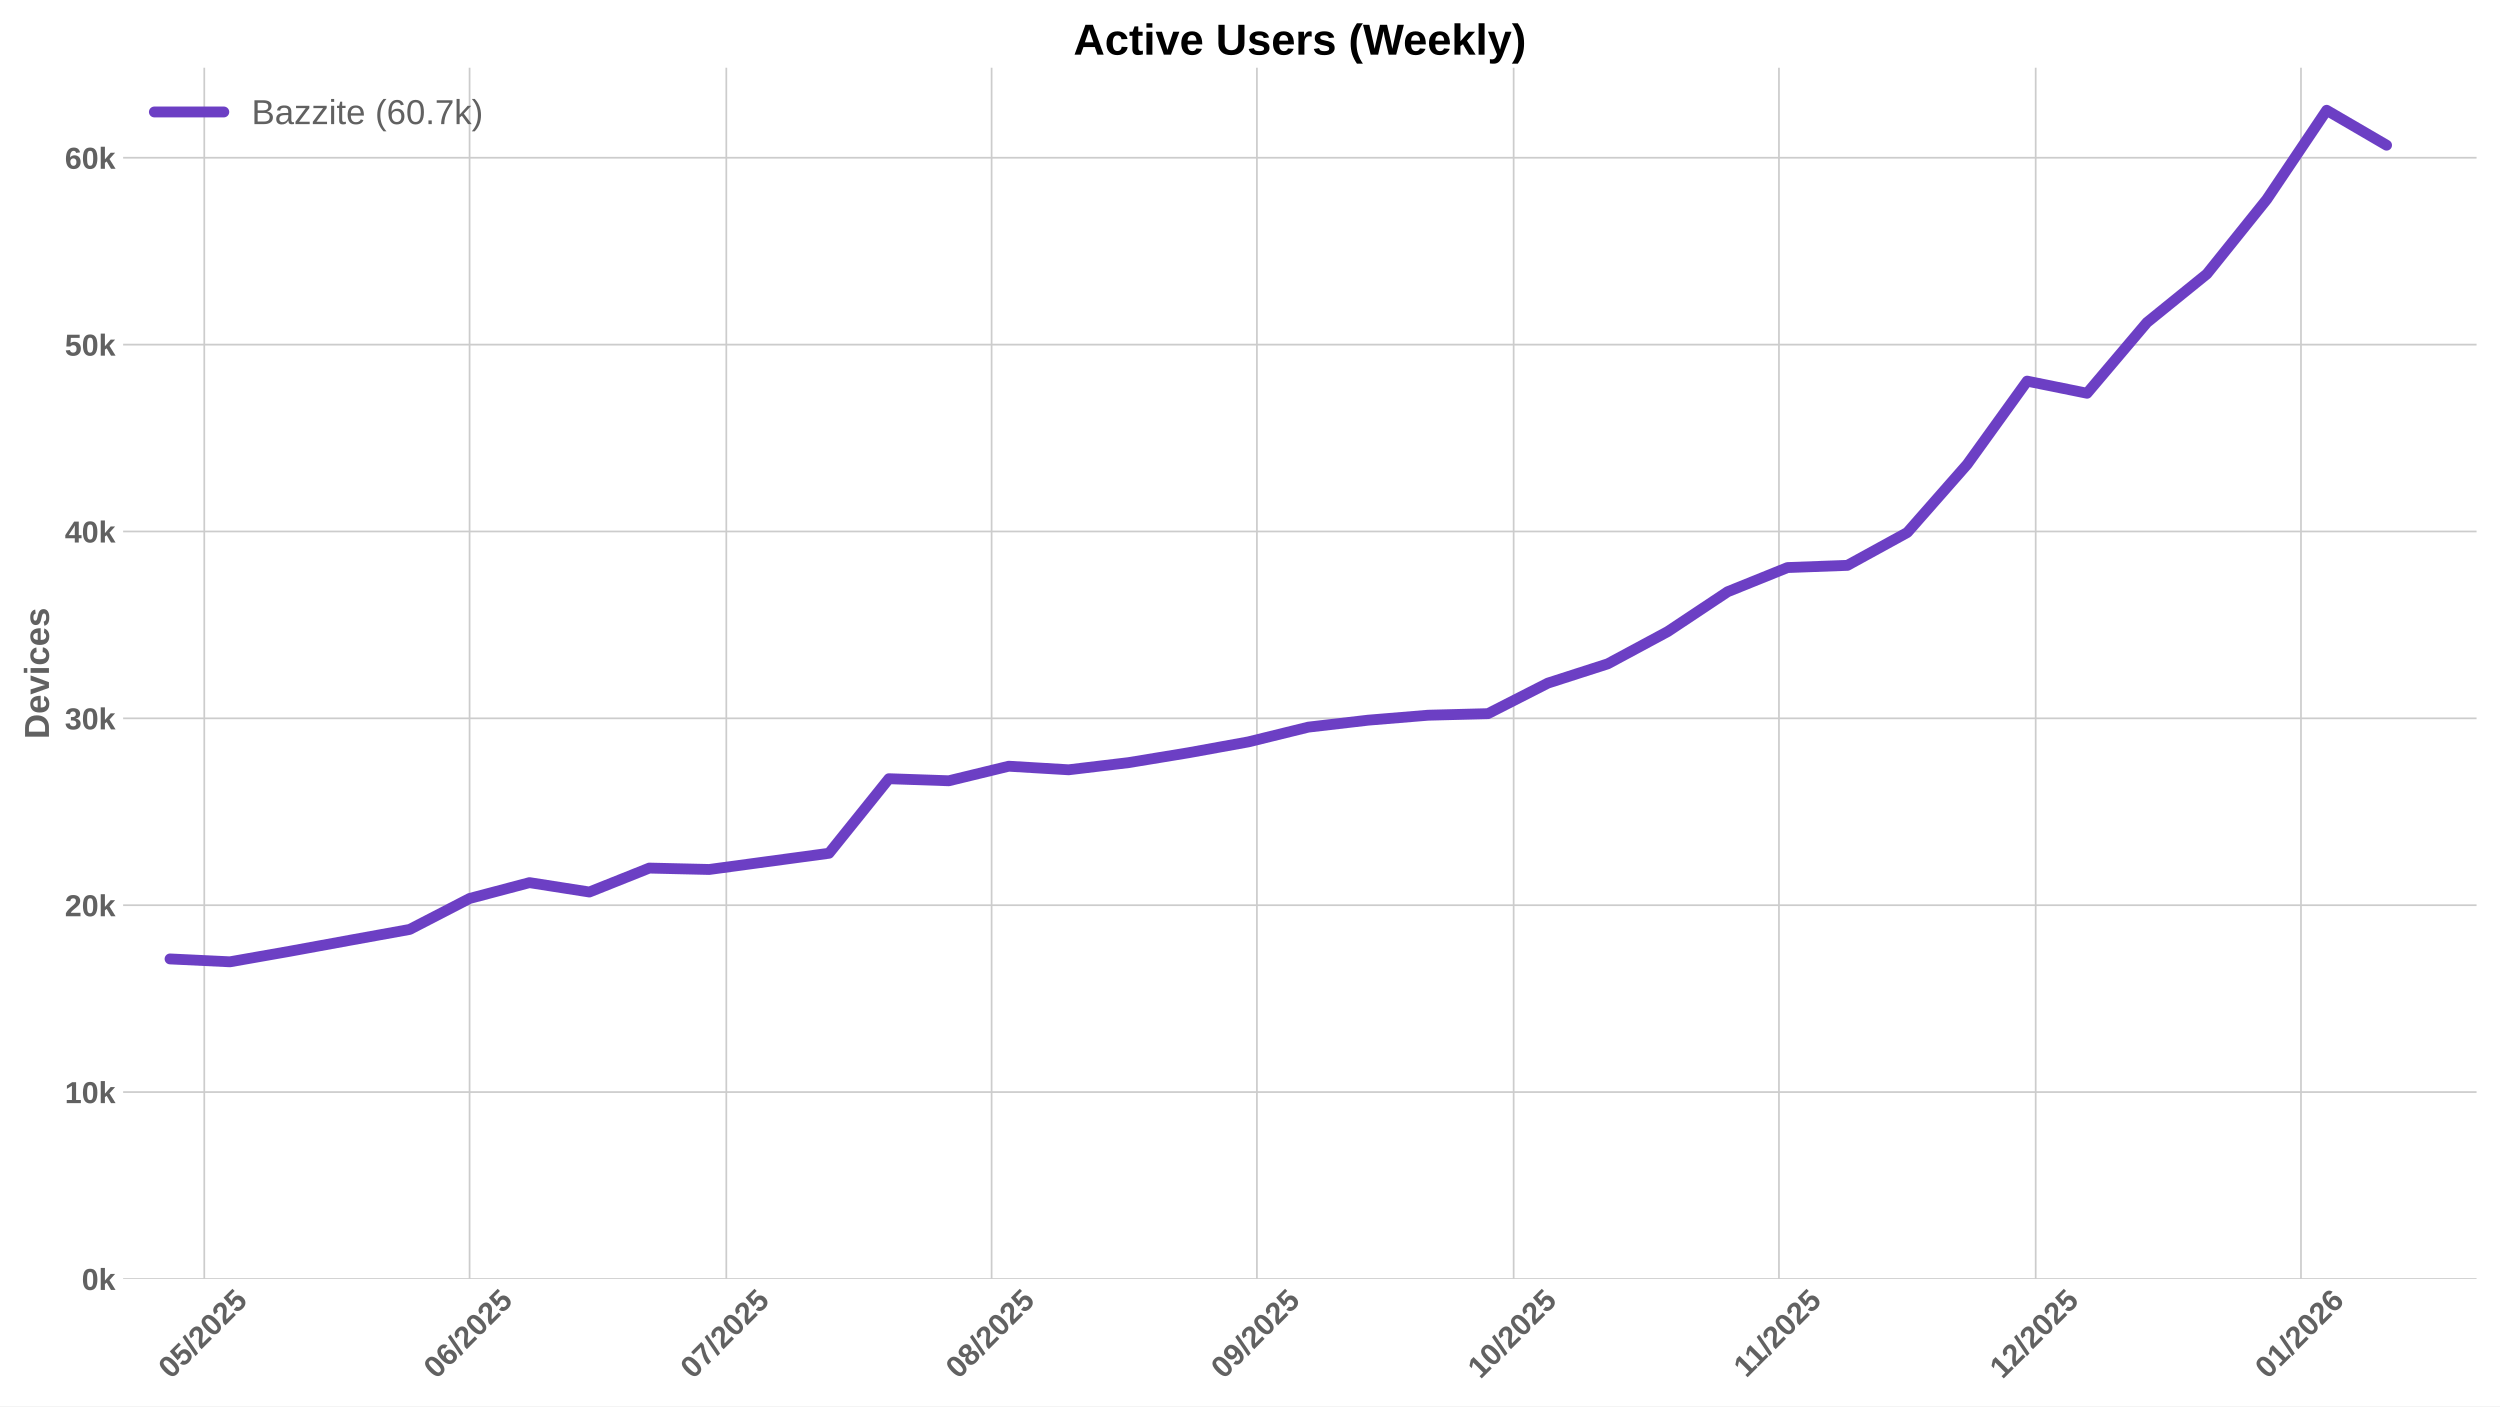
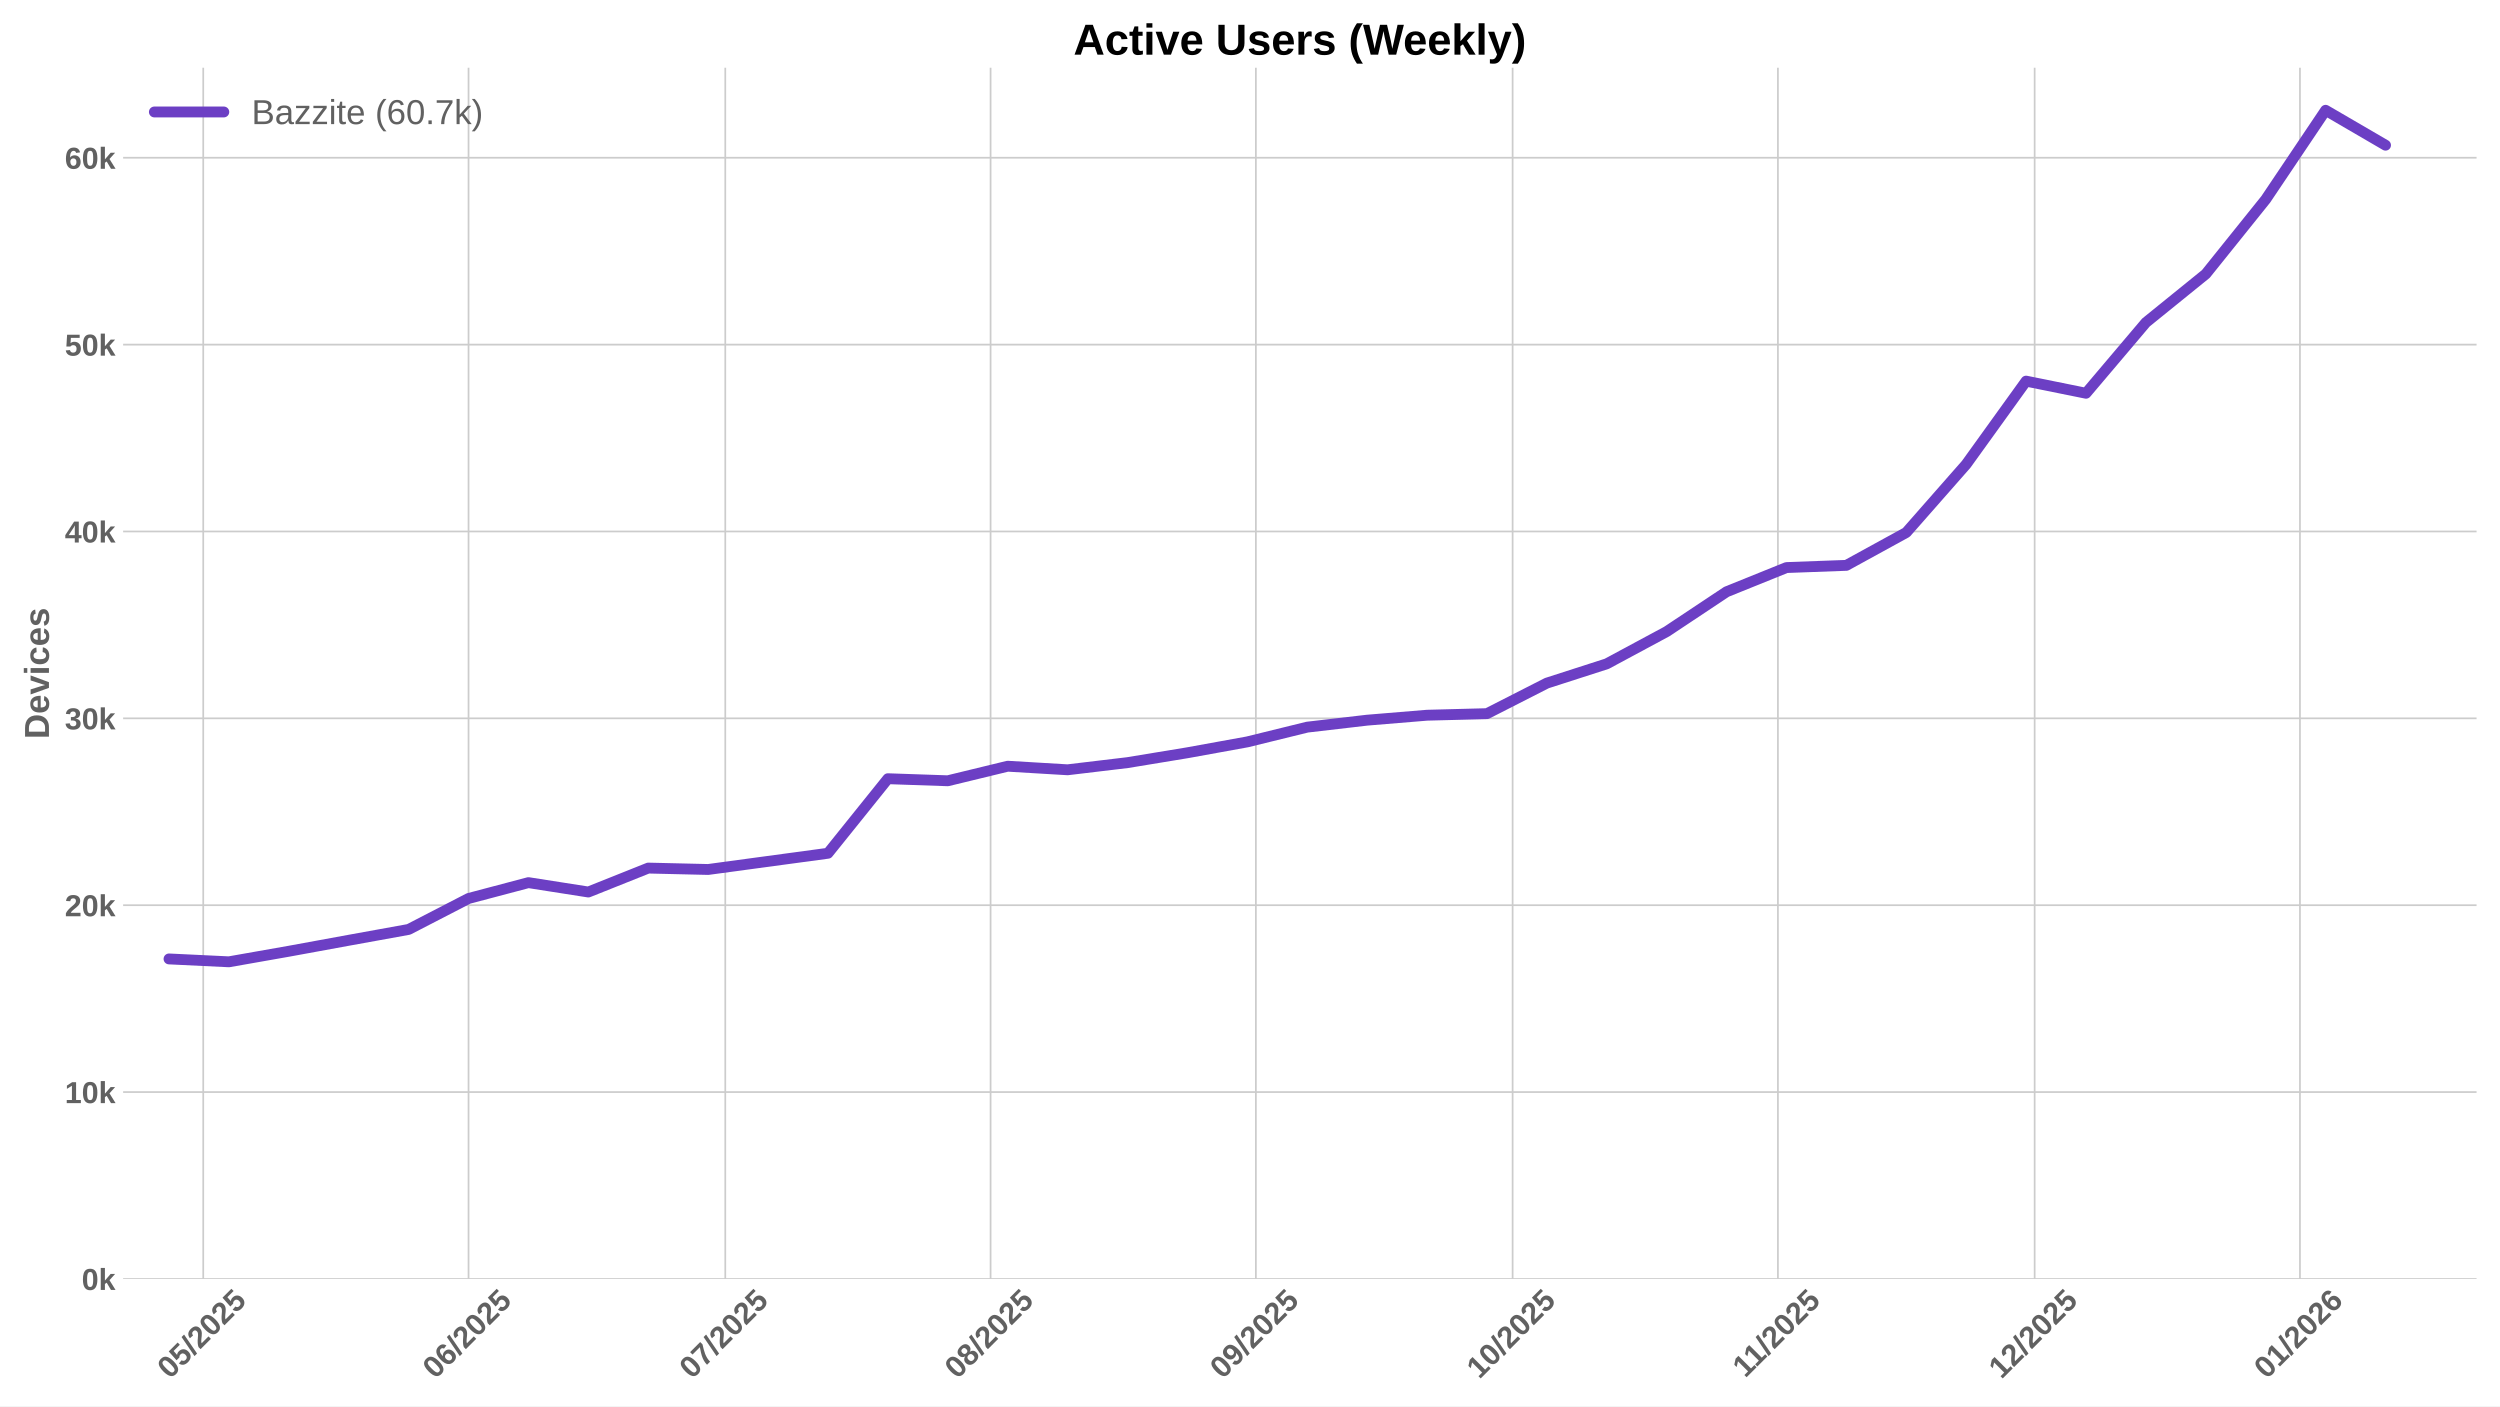
<svg xmlns="http://www.w3.org/2000/svg" xmlns:xlink="http://www.w3.org/1999/xlink" width="1152pt" height="648pt" viewBox="0 0 1152 648" version="1.1">
  <defs>
    <style type="text/css">*{stroke-linejoin: round; stroke-linecap: butt}</style>
  </defs>
  <g id="figure_1">
    <g id="patch_1">
      <path d="M 0 648  L 1152 648  L 1152 0  L 0 0  z " style="fill: #ffffff" />
    </g>
    <g id="axes_1">
      <g id="patch_2">
        <path d="M 56.73 589.343  L 1141.2 589.343  L 1141.2 31.2  L 56.73 31.2  z " style="fill: #ffffff" />
      </g>
      <g id="matplotlib.axis_1">
        <g id="xtick_1">
          <g id="line2d_1">
-             <path d="M 94.13 589.343  L 94.13 31.2  " clip-path="url(#p60bf11f355)" style="fill: none; stroke: #cccccc; stroke-width: 0.8; stroke-linecap: round" />
+             <path d="M 93.653 589.343  L 93.653 31.2  " clip-path="url(#p0d741a28cb)" style="fill: none; stroke: #cccccc; stroke-width: 0.8; stroke-linecap: round" />
          </g>
          <g id="line2d_2" />
          <g id="text_1">
-             <g style="fill: #616161" transform="translate(78.79957 635.7977) rotate(-45) scale(0.14 -0.14)">
+             <g style="fill: #616161" transform="translate(78.32246 635.7977) rotate(-45) scale(0.14 -0.14)">
              <defs>
                <path id="LiberationSans-Bold-30" d="M 3297 2203  Q 3297 1088 2914 512  Q 2531 -63 1766 -63  Q 253 -63 253 2203  Q 253 2994 418 3494  Q 584 3994 915 4231  Q 1247 4469 1791 4469  Q 2572 4469 2934 3903  Q 3297 3338 3297 2203  z M 2416 2203  Q 2416 2813 2356 3150  Q 2297 3488 2165 3634  Q 2034 3781 1784 3781  Q 1519 3781 1383 3632  Q 1247 3484 1189 3148  Q 1131 2813 1131 2203  Q 1131 1600 1192 1261  Q 1253 922 1386 775  Q 1519 628 1772 628  Q 2022 628 2158 783  Q 2294 938 2355 1278  Q 2416 1619 2416 2203  z " transform="scale(0.015625)" />
                <path id="LiberationSans-Bold-35" d="M 3381 1466  Q 3381 766 2945 351  Q 2509 -63 1750 -63  Q 1088 -63 689 235  Q 291 534 197 1100  L 1075 1172  Q 1144 891 1319 762  Q 1494 634 1759 634  Q 2088 634 2283 843  Q 2478 1053 2478 1447  Q 2478 1794 2293 2001  Q 2109 2209 1778 2209  Q 1413 2209 1181 1925  L 325 1925  L 478 4403  L 3125 4403  L 3125 3750  L 1275 3750  L 1203 2638  Q 1522 2919 2000 2919  Q 2628 2919 3004 2528  Q 3381 2138 3381 1466  z " transform="scale(0.015625)" />
                <path id="LiberationSans-Bold-2f" d="M 63 -128  L 972 4638  L 1716 4638  L 822 -128  L 63 -128  z " transform="scale(0.015625)" />
                <path id="LiberationSans-Bold-32" d="M 222 0  L 222 609  Q 394 988 711 1347  Q 1028 1706 1509 2097  Q 1972 2472 2158 2715  Q 2344 2959 2344 3194  Q 2344 3769 1766 3769  Q 1484 3769 1336 3617  Q 1188 3466 1144 3163  L 259 3213  Q 334 3825 717 4147  Q 1100 4469 1759 4469  Q 2472 4469 2853 4144  Q 3234 3819 3234 3231  Q 3234 2922 3112 2672  Q 2991 2422 2800 2211  Q 2609 2000 2376 1815  Q 2144 1631 1925 1456  Q 1706 1281 1526 1103  Q 1347 925 1259 722  L 3303 722  L 3303 0  L 222 0  z " transform="scale(0.015625)" />
              </defs>
              <use xlink:href="#LiberationSans-Bold-30" />
              <use xlink:href="#LiberationSans-Bold-35" transform="translate(55.61523 0)" />
              <use xlink:href="#LiberationSans-Bold-2f" transform="translate(111.2305 0)" />
              <use xlink:href="#LiberationSans-Bold-32" transform="translate(139.0137 0)" />
              <use xlink:href="#LiberationSans-Bold-30" transform="translate(194.6289 0)" />
              <use xlink:href="#LiberationSans-Bold-32" transform="translate(250.2441 0)" />
              <use xlink:href="#LiberationSans-Bold-35" transform="translate(305.8594 0)" />
            </g>
          </g>
        </g>
        <g id="xtick_2">
          <g id="line2d_3">
-             <path d="M 216.379 589.343  L 216.379 31.2  " clip-path="url(#p60bf11f355)" style="fill: none; stroke: #cccccc; stroke-width: 0.8; stroke-linecap: round" />
+             <path d="M 215.902 589.343  L 215.902 31.2  " clip-path="url(#p0d741a28cb)" style="fill: none; stroke: #cccccc; stroke-width: 0.8; stroke-linecap: round" />
          </g>
          <g id="line2d_4" />
          <g id="text_2">
-             <g style="fill: #616161" transform="translate(201.0489 635.7977) rotate(-45) scale(0.14 -0.14)">
+             <g style="fill: #616161" transform="translate(200.5718 635.7977) rotate(-45) scale(0.14 -0.14)">
              <defs>
                <path id="LiberationSans-Bold-36" d="M 3328 1441  Q 3328 738 2934 337  Q 2541 -63 1847 -63  Q 1069 -63 651 482  Q 234 1028 234 2100  Q 234 3278 657 3873  Q 1081 4469 1869 4469  Q 2428 4469 2751 4222  Q 3075 3975 3209 3456  L 2381 3341  Q 2263 3775 1850 3775  Q 1497 3775 1295 3422  Q 1094 3069 1094 2350  Q 1234 2584 1484 2709  Q 1734 2834 2050 2834  Q 2641 2834 2984 2459  Q 3328 2084 3328 1441  z M 2447 1416  Q 2447 1791 2273 1989  Q 2100 2188 1797 2188  Q 1506 2188 1331 2002  Q 1156 1816 1156 1509  Q 1156 1125 1339 873  Q 1522 622 1819 622  Q 2116 622 2281 833  Q 2447 1044 2447 1416  z " transform="scale(0.015625)" />
              </defs>
              <use xlink:href="#LiberationSans-Bold-30" />
              <use xlink:href="#LiberationSans-Bold-36" transform="translate(55.61523 0)" />
              <use xlink:href="#LiberationSans-Bold-2f" transform="translate(111.2305 0)" />
              <use xlink:href="#LiberationSans-Bold-32" transform="translate(139.0137 0)" />
              <use xlink:href="#LiberationSans-Bold-30" transform="translate(194.6289 0)" />
              <use xlink:href="#LiberationSans-Bold-32" transform="translate(250.2441 0)" />
              <use xlink:href="#LiberationSans-Bold-35" transform="translate(305.8594 0)" />
            </g>
          </g>
        </g>
        <g id="xtick_3">
          <g id="line2d_5">
-             <path d="M 334.685 589.343  L 334.685 31.2  " clip-path="url(#p60bf11f355)" style="fill: none; stroke: #cccccc; stroke-width: 0.8; stroke-linecap: round" />
+             <path d="M 334.208 589.343  L 334.208 31.2  " clip-path="url(#p0d741a28cb)" style="fill: none; stroke: #cccccc; stroke-width: 0.8; stroke-linecap: round" />
          </g>
          <g id="line2d_6" />
          <g id="text_3">
-             <g style="fill: #616161" transform="translate(319.3547 635.7977) rotate(-45) scale(0.14 -0.14)">
+             <g style="fill: #616161" transform="translate(318.8776 635.7977) rotate(-45) scale(0.14 -0.14)">
              <defs>
                <path id="LiberationSans-Bold-37" d="M 3278 3706  Q 2981 3238 2717 2797  Q 2453 2356 2256 1911  Q 2059 1466 1945 995  Q 1831 525 1831 0  L 916 0  Q 916 550 1059 1064  Q 1203 1578 1475 2111  Q 1747 2644 2463 3681  L 275 3681  L 275 4403  L 3278 4403  L 3278 3706  z " transform="scale(0.015625)" />
              </defs>
              <use xlink:href="#LiberationSans-Bold-30" />
              <use xlink:href="#LiberationSans-Bold-37" transform="translate(55.61523 0)" />
              <use xlink:href="#LiberationSans-Bold-2f" transform="translate(111.2305 0)" />
              <use xlink:href="#LiberationSans-Bold-32" transform="translate(139.0137 0)" />
              <use xlink:href="#LiberationSans-Bold-30" transform="translate(194.6289 0)" />
              <use xlink:href="#LiberationSans-Bold-32" transform="translate(250.2441 0)" />
              <use xlink:href="#LiberationSans-Bold-35" transform="translate(305.8594 0)" />
            </g>
          </g>
        </g>
        <g id="xtick_4">
          <g id="line2d_7">
-             <path d="M 456.934 589.343  L 456.934 31.2  " clip-path="url(#p60bf11f355)" style="fill: none; stroke: #cccccc; stroke-width: 0.8; stroke-linecap: round" />
+             <path d="M 456.457 589.343  L 456.457 31.2  " clip-path="url(#p0d741a28cb)" style="fill: none; stroke: #cccccc; stroke-width: 0.8; stroke-linecap: round" />
          </g>
          <g id="line2d_8" />
          <g id="text_4">
-             <g style="fill: #616161" transform="translate(441.6041 635.7977) rotate(-45) scale(0.14 -0.14)">
+             <g style="fill: #616161" transform="translate(441.127 635.7977) rotate(-45) scale(0.14 -0.14)">
              <defs>
                <path id="LiberationSans-Bold-38" d="M 3363 1241  Q 3363 622 2953 279  Q 2544 -63 1784 -63  Q 1031 -63 617 278  Q 203 619 203 1234  Q 203 1656 447 1945  Q 691 2234 1100 2303  L 1100 2316  Q 744 2394 525 2669  Q 306 2944 306 3303  Q 306 3844 689 4156  Q 1072 4469 1772 4469  Q 2488 4469 2870 4164  Q 3253 3859 3253 3297  Q 3253 2938 3036 2666  Q 2819 2394 2453 2322  L 2453 2309  Q 2878 2241 3120 1961  Q 3363 1681 3363 1241  z M 2350 3250  Q 2350 3563 2206 3708  Q 2063 3853 1772 3853  Q 1203 3853 1203 3250  Q 1203 2619 1778 2619  Q 2066 2619 2208 2766  Q 2350 2913 2350 3250  z M 2453 1313  Q 2453 2003 1766 2003  Q 1447 2003 1276 1822  Q 1106 1641 1106 1300  Q 1106 913 1275 734  Q 1444 556 1791 556  Q 2131 556 2292 734  Q 2453 913 2453 1313  z " transform="scale(0.015625)" />
              </defs>
              <use xlink:href="#LiberationSans-Bold-30" />
              <use xlink:href="#LiberationSans-Bold-38" transform="translate(55.61523 0)" />
              <use xlink:href="#LiberationSans-Bold-2f" transform="translate(111.2305 0)" />
              <use xlink:href="#LiberationSans-Bold-32" transform="translate(139.0137 0)" />
              <use xlink:href="#LiberationSans-Bold-30" transform="translate(194.6289 0)" />
              <use xlink:href="#LiberationSans-Bold-32" transform="translate(250.2441 0)" />
              <use xlink:href="#LiberationSans-Bold-35" transform="translate(305.8594 0)" />
            </g>
          </g>
        </g>
        <g id="xtick_5">
          <g id="line2d_9">
-             <path d="M 579.184 589.343  L 579.184 31.2  " clip-path="url(#p60bf11f355)" style="fill: none; stroke: #cccccc; stroke-width: 0.8; stroke-linecap: round" />
+             <path d="M 578.707 589.343  L 578.707 31.2  " clip-path="url(#p0d741a28cb)" style="fill: none; stroke: #cccccc; stroke-width: 0.8; stroke-linecap: round" />
          </g>
          <g id="line2d_10" />
          <g id="text_5">
-             <g style="fill: #616161" transform="translate(563.8534 635.7977) rotate(-45) scale(0.14 -0.14)">
+             <g style="fill: #616161" transform="translate(563.3763 635.7977) rotate(-45) scale(0.14 -0.14)">
              <defs>
                <path id="LiberationSans-Bold-39" d="M 3322 2272  Q 3322 1100 2894 518  Q 2466 -63 1678 -63  Q 1097 -63 767 185  Q 438 434 300 972  L 1125 1088  Q 1247 628 1688 628  Q 2056 628 2254 981  Q 2453 1334 2459 2028  Q 2341 1794 2070 1661  Q 1800 1528 1488 1528  Q 906 1528 564 1923  Q 222 2319 222 2994  Q 222 3688 623 4078  Q 1025 4469 1759 4469  Q 2550 4469 2936 3920  Q 3322 3372 3322 2272  z M 2394 2888  Q 2394 3297 2214 3539  Q 2034 3781 1738 3781  Q 1447 3781 1280 3570  Q 1113 3359 1113 2988  Q 1113 2622 1278 2401  Q 1444 2181 1741 2181  Q 2022 2181 2208 2373  Q 2394 2566 2394 2888  z " transform="scale(0.015625)" />
              </defs>
              <use xlink:href="#LiberationSans-Bold-30" />
              <use xlink:href="#LiberationSans-Bold-39" transform="translate(55.61523 0)" />
              <use xlink:href="#LiberationSans-Bold-2f" transform="translate(111.2305 0)" />
              <use xlink:href="#LiberationSans-Bold-32" transform="translate(139.0137 0)" />
              <use xlink:href="#LiberationSans-Bold-30" transform="translate(194.6289 0)" />
              <use xlink:href="#LiberationSans-Bold-32" transform="translate(250.2441 0)" />
              <use xlink:href="#LiberationSans-Bold-35" transform="translate(305.8594 0)" />
            </g>
          </g>
        </g>
        <g id="xtick_6">
          <g id="line2d_11">
-             <path d="M 697.49 589.343  L 697.49 31.2  " clip-path="url(#p60bf11f355)" style="fill: none; stroke: #cccccc; stroke-width: 0.8; stroke-linecap: round" />
+             <path d="M 697.012 589.343  L 697.012 31.2  " clip-path="url(#p0d741a28cb)" style="fill: none; stroke: #cccccc; stroke-width: 0.8; stroke-linecap: round" />
          </g>
          <g id="line2d_12" />
          <g id="text_6">
-             <g style="fill: #616161" transform="translate(682.1592 635.7977) rotate(-45) scale(0.14 -0.14)">
+             <g style="fill: #616161" transform="translate(681.6821 635.7977) rotate(-45) scale(0.14 -0.14)">
              <defs>
                <path id="LiberationSans-Bold-31" d="M 403 0  L 403 653  L 1494 653  L 1494 3656  L 438 2997  L 438 3688  L 1541 4403  L 2372 4403  L 2372 653  L 3381 653  L 3381 0  L 403 0  z " transform="scale(0.015625)" />
              </defs>
              <use xlink:href="#LiberationSans-Bold-31" />
              <use xlink:href="#LiberationSans-Bold-30" transform="translate(55.61523 0)" />
              <use xlink:href="#LiberationSans-Bold-2f" transform="translate(111.2305 0)" />
              <use xlink:href="#LiberationSans-Bold-32" transform="translate(139.0137 0)" />
              <use xlink:href="#LiberationSans-Bold-30" transform="translate(194.6289 0)" />
              <use xlink:href="#LiberationSans-Bold-32" transform="translate(250.2441 0)" />
              <use xlink:href="#LiberationSans-Bold-35" transform="translate(305.8594 0)" />
            </g>
          </g>
        </g>
        <g id="xtick_7">
          <g id="line2d_13">
-             <path d="M 819.739 589.343  L 819.739 31.2  " clip-path="url(#p60bf11f355)" style="fill: none; stroke: #cccccc; stroke-width: 0.8; stroke-linecap: round" />
+             <path d="M 819.262 589.343  L 819.262 31.2  " clip-path="url(#p0d741a28cb)" style="fill: none; stroke: #cccccc; stroke-width: 0.8; stroke-linecap: round" />
          </g>
          <g id="line2d_14" />
          <g id="text_7">
-             <g style="fill: #616161" transform="translate(804.6808 635.2532) rotate(-45) scale(0.14 -0.14)">
+             <g style="fill: #616161" transform="translate(804.2037 635.2532) rotate(-45) scale(0.14 -0.14)">
              <use xlink:href="#LiberationSans-Bold-31" />
              <use xlink:href="#LiberationSans-Bold-31" transform="translate(50.11523 0)" />
              <use xlink:href="#LiberationSans-Bold-2f" transform="translate(105.7305 0)" />
              <use xlink:href="#LiberationSans-Bold-32" transform="translate(133.5137 0)" />
              <use xlink:href="#LiberationSans-Bold-30" transform="translate(189.1289 0)" />
              <use xlink:href="#LiberationSans-Bold-32" transform="translate(244.7441 0)" />
              <use xlink:href="#LiberationSans-Bold-35" transform="translate(300.3594 0)" />
            </g>
          </g>
        </g>
        <g id="xtick_8">
          <g id="line2d_15">
-             <path d="M 938.045 589.343  L 938.045 31.2  " clip-path="url(#p60bf11f355)" style="fill: none; stroke: #cccccc; stroke-width: 0.8; stroke-linecap: round" />
+             <path d="M 937.568 589.343  L 937.568 31.2  " clip-path="url(#p0d741a28cb)" style="fill: none; stroke: #cccccc; stroke-width: 0.8; stroke-linecap: round" />
          </g>
          <g id="line2d_16" />
          <g id="text_8">
-             <g style="fill: #616161" transform="translate(922.7144 635.7977) rotate(-45) scale(0.14 -0.14)">
+             <g style="fill: #616161" transform="translate(922.2373 635.7977) rotate(-45) scale(0.14 -0.14)">
              <use xlink:href="#LiberationSans-Bold-31" />
              <use xlink:href="#LiberationSans-Bold-32" transform="translate(55.61523 0)" />
              <use xlink:href="#LiberationSans-Bold-2f" transform="translate(111.2305 0)" />
              <use xlink:href="#LiberationSans-Bold-32" transform="translate(139.0137 0)" />
              <use xlink:href="#LiberationSans-Bold-30" transform="translate(194.6289 0)" />
              <use xlink:href="#LiberationSans-Bold-32" transform="translate(250.2441 0)" />
              <use xlink:href="#LiberationSans-Bold-35" transform="translate(305.8594 0)" />
            </g>
          </g>
        </g>
        <g id="xtick_9">
          <g id="line2d_17">
-             <path d="M 1060.294 589.343  L 1060.294 31.2  " clip-path="url(#p60bf11f355)" style="fill: none; stroke: #cccccc; stroke-width: 0.8; stroke-linecap: round" />
+             <path d="M 1059.817 589.343  L 1059.817 31.2  " clip-path="url(#p0d741a28cb)" style="fill: none; stroke: #cccccc; stroke-width: 0.8; stroke-linecap: round" />
          </g>
          <g id="line2d_18" />
          <g id="text_9">
-             <g style="fill: #616161" transform="translate(1044.964 635.7977) rotate(-45) scale(0.14 -0.14)">
+             <g style="fill: #616161" transform="translate(1044.487 635.7977) rotate(-45) scale(0.14 -0.14)">
              <use xlink:href="#LiberationSans-Bold-30" />
              <use xlink:href="#LiberationSans-Bold-31" transform="translate(55.61523 0)" />
              <use xlink:href="#LiberationSans-Bold-2f" transform="translate(111.2305 0)" />
              <use xlink:href="#LiberationSans-Bold-32" transform="translate(139.0137 0)" />
              <use xlink:href="#LiberationSans-Bold-30" transform="translate(194.6289 0)" />
              <use xlink:href="#LiberationSans-Bold-32" transform="translate(250.2441 0)" />
              <use xlink:href="#LiberationSans-Bold-36" transform="translate(305.8594 0)" />
            </g>
          </g>
        </g>
      </g>
      <g id="matplotlib.axis_2">
        <g id="ytick_1">
          <g id="line2d_19">
-             <path d="M 56.73 589.343  L 1141.2 589.343  " clip-path="url(#p60bf11f355)" style="fill: none; stroke: #cccccc; stroke-width: 0.8; stroke-linecap: round" />
+             <path d="M 56.73 589.343  L 1141.2 589.343  " clip-path="url(#p0d741a28cb)" style="fill: none; stroke: #cccccc; stroke-width: 0.8; stroke-linecap: round" />
          </g>
          <g id="line2d_20" />
          <g id="text_10">
            <g style="fill: #616161" transform="translate(37.65937 594.416) scale(0.14 -0.14)">
              <defs>
                <path id="LiberationSans-Bold-6b" d="M 2606 0  L 1703 1531  L 1325 1269  L 1325 0  L 447 0  L 447 4638  L 1325 4638  L 1325 1981  L 2531 3381  L 3475 3381  L 2288 2063  L 3566 0  L 2606 0  z " transform="scale(0.015625)" />
              </defs>
              <use xlink:href="#LiberationSans-Bold-30" />
              <use xlink:href="#LiberationSans-Bold-6b" transform="translate(55.61523 0)" />
            </g>
          </g>
        </g>
        <g id="ytick_2">
          <g id="line2d_21">
-             <path d="M 56.73 503.236  L 1141.2 503.236  " clip-path="url(#p60bf11f355)" style="fill: none; stroke: #cccccc; stroke-width: 0.8; stroke-linecap: round" />
+             <path d="M 56.73 503.236  L 1141.2 503.236  " clip-path="url(#p0d741a28cb)" style="fill: none; stroke: #cccccc; stroke-width: 0.8; stroke-linecap: round" />
          </g>
          <g id="line2d_22" />
          <g id="text_11">
            <g style="fill: #616161" transform="translate(29.87406 508.3086) scale(0.14 -0.14)">
              <use xlink:href="#LiberationSans-Bold-31" />
              <use xlink:href="#LiberationSans-Bold-30" transform="translate(55.61523 0)" />
              <use xlink:href="#LiberationSans-Bold-6b" transform="translate(111.2305 0)" />
            </g>
          </g>
        </g>
        <g id="ytick_3">
          <g id="line2d_23">
-             <path d="M 56.73 417.128  L 1141.2 417.128  " clip-path="url(#p60bf11f355)" style="fill: none; stroke: #cccccc; stroke-width: 0.8; stroke-linecap: round" />
+             <path d="M 56.73 417.128  L 1141.2 417.128  " clip-path="url(#p0d741a28cb)" style="fill: none; stroke: #cccccc; stroke-width: 0.8; stroke-linecap: round" />
          </g>
          <g id="line2d_24" />
          <g id="text_12">
            <g style="fill: #616161" transform="translate(29.87406 422.2013) scale(0.14 -0.14)">
              <use xlink:href="#LiberationSans-Bold-32" />
              <use xlink:href="#LiberationSans-Bold-30" transform="translate(55.61523 0)" />
              <use xlink:href="#LiberationSans-Bold-6b" transform="translate(111.2305 0)" />
            </g>
          </g>
        </g>
        <g id="ytick_4">
          <g id="line2d_25">
-             <path d="M 56.73 331.021  L 1141.2 331.021  " clip-path="url(#p60bf11f355)" style="fill: none; stroke: #cccccc; stroke-width: 0.8; stroke-linecap: round" />
+             <path d="M 56.73 331.021  L 1141.2 331.021  " clip-path="url(#p0d741a28cb)" style="fill: none; stroke: #cccccc; stroke-width: 0.8; stroke-linecap: round" />
          </g>
          <g id="line2d_26" />
          <g id="text_13">
            <g style="fill: #616161" transform="translate(29.87406 336.0939) scale(0.14 -0.14)">
              <defs>
                <path id="LiberationSans-Bold-33" d="M 3328 1222  Q 3328 603 2922 265  Q 2516 -72 1766 -72  Q 1056 -72 637 254  Q 219 581 147 1197  L 1041 1275  Q 1125 641 1763 641  Q 2078 641 2253 797  Q 2428 953 2428 1275  Q 2428 1569 2215 1725  Q 2003 1881 1584 1881  L 1278 1881  L 1278 2591  L 1566 2591  Q 1944 2591 2134 2745  Q 2325 2900 2325 3188  Q 2325 3459 2173 3614  Q 2022 3769 1731 3769  Q 1459 3769 1292 3619  Q 1125 3469 1100 3194  L 222 3256  Q 291 3825 694 4147  Q 1097 4469 1747 4469  Q 2438 4469 2827 4158  Q 3216 3847 3216 3297  Q 3216 2884 2973 2618  Q 2731 2353 2275 2266  L 2275 2253  Q 2781 2194 3054 1920  Q 3328 1647 3328 1222  z " transform="scale(0.015625)" />
              </defs>
              <use xlink:href="#LiberationSans-Bold-33" />
              <use xlink:href="#LiberationSans-Bold-30" transform="translate(55.61523 0)" />
              <use xlink:href="#LiberationSans-Bold-6b" transform="translate(111.2305 0)" />
            </g>
          </g>
        </g>
        <g id="ytick_5">
          <g id="line2d_27">
-             <path d="M 56.73 244.914  L 1141.2 244.914  " clip-path="url(#p60bf11f355)" style="fill: none; stroke: #cccccc; stroke-width: 0.8; stroke-linecap: round" />
+             <path d="M 56.73 244.914  L 1141.2 244.914  " clip-path="url(#p0d741a28cb)" style="fill: none; stroke: #cccccc; stroke-width: 0.8; stroke-linecap: round" />
          </g>
          <g id="line2d_28" />
          <g id="text_14">
            <g style="fill: #616161" transform="translate(29.87406 249.9866) scale(0.14 -0.14)">
              <defs>
                <path id="LiberationSans-Bold-34" d="M 2938 897  L 2938 0  L 2100 0  L 2100 897  L 97 897  L 97 1556  L 1956 4403  L 2938 4403  L 2938 1550  L 3525 1550  L 3525 897  L 2938 897  z M 2100 2991  Q 2100 3159 2111 3356  Q 2122 3553 2128 3609  Q 2047 3434 1834 3103  L 813 1550  L 2100 1550  L 2100 2991  z " transform="scale(0.015625)" />
              </defs>
              <use xlink:href="#LiberationSans-Bold-34" />
              <use xlink:href="#LiberationSans-Bold-30" transform="translate(55.61523 0)" />
              <use xlink:href="#LiberationSans-Bold-6b" transform="translate(111.2305 0)" />
            </g>
          </g>
        </g>
        <g id="ytick_6">
          <g id="line2d_29">
-             <path d="M 56.73 158.806  L 1141.2 158.806  " clip-path="url(#p60bf11f355)" style="fill: none; stroke: #cccccc; stroke-width: 0.8; stroke-linecap: round" />
+             <path d="M 56.73 158.806  L 1141.2 158.806  " clip-path="url(#p0d741a28cb)" style="fill: none; stroke: #cccccc; stroke-width: 0.8; stroke-linecap: round" />
          </g>
          <g id="line2d_30" />
          <g id="text_15">
            <g style="fill: #616161" transform="translate(29.87406 163.8792) scale(0.14 -0.14)">
              <use xlink:href="#LiberationSans-Bold-35" />
              <use xlink:href="#LiberationSans-Bold-30" transform="translate(55.61523 0)" />
              <use xlink:href="#LiberationSans-Bold-6b" transform="translate(111.2305 0)" />
            </g>
          </g>
        </g>
        <g id="ytick_7">
          <g id="line2d_31">
-             <path d="M 56.73 72.699  L 1141.2 72.699  " clip-path="url(#p60bf11f355)" style="fill: none; stroke: #cccccc; stroke-width: 0.8; stroke-linecap: round" />
+             <path d="M 56.73 72.699  L 1141.2 72.699  " clip-path="url(#p0d741a28cb)" style="fill: none; stroke: #cccccc; stroke-width: 0.8; stroke-linecap: round" />
          </g>
          <g id="line2d_32" />
          <g id="text_16">
            <g style="fill: #616161" transform="translate(29.87406 77.77183) scale(0.14 -0.14)">
              <use xlink:href="#LiberationSans-Bold-36" />
              <use xlink:href="#LiberationSans-Bold-30" transform="translate(55.61523 0)" />
              <use xlink:href="#LiberationSans-Bold-6b" transform="translate(111.2305 0)" />
            </g>
          </g>
        </g>
        <g id="text_17">
          <g style="fill: #616161" transform="translate(22.55406 340.5153) rotate(-90) scale(0.16 -0.16)">
            <defs>
              <path id="LiberationSans-Bold-44" d="M 4353 2234  Q 4353 1553 4086 1045  Q 3819 538 3330 269  Q 2841 0 2209 0  L 428 0  L 428 4403  L 2022 4403  Q 3134 4403 3743 3842  Q 4353 3281 4353 2234  z M 3425 2234  Q 3425 2944 3056 3317  Q 2688 3691 2003 3691  L 1350 3691  L 1350 713  L 2131 713  Q 2725 713 3075 1122  Q 3425 1531 3425 2234  z " transform="scale(0.015625)" />
              <path id="LiberationSans-Bold-65" d="M 1831 -63  Q 1069 -63 659 389  Q 250 841 250 1706  Q 250 2544 665 2994  Q 1081 3444 1844 3444  Q 2572 3444 2956 2961  Q 3341 2478 3341 1547  L 3341 1522  L 1172 1522  Q 1172 1028 1355 776  Q 1538 525 1875 525  Q 2341 525 2463 928  L 3291 856  Q 2931 -63 1831 -63  z M 1831 2891  Q 1522 2891 1355 2675  Q 1188 2459 1178 2072  L 2491 2072  Q 2466 2481 2294 2686  Q 2122 2891 1831 2891  z " transform="scale(0.015625)" />
              <path id="LiberationSans-Bold-76" d="M 2284 0  L 1234 0  L 25 3381  L 953 3381  L 1544 1491  Q 1591 1334 1766 709  Q 1797 838 1894 1159  Q 1991 1481 2613 3381  L 3531 3381  L 2284 0  z " transform="scale(0.015625)" />
              <path id="LiberationSans-Bold-69" d="M 447 3991  L 447 4638  L 1325 4638  L 1325 3991  L 447 3991  z M 447 0  L 447 3381  L 1325 3381  L 1325 0  L 447 0  z " transform="scale(0.015625)" />
              <path id="LiberationSans-Bold-63" d="M 1856 -63  Q 1088 -63 669 395  Q 250 853 250 1672  Q 250 2509 672 2976  Q 1094 3444 1869 3444  Q 2466 3444 2856 3144  Q 3247 2844 3347 2316  L 2463 2272  Q 2425 2531 2275 2686  Q 2125 2841 1850 2841  Q 1172 2841 1172 1706  Q 1172 538 1863 538  Q 2113 538 2281 695  Q 2450 853 2491 1166  L 3372 1125  Q 3325 778 3123 506  Q 2922 234 2594 85  Q 2266 -63 1856 -63  z " transform="scale(0.015625)" />
              <path id="LiberationSans-Bold-73" d="M 3297 988  Q 3297 497 2895 217  Q 2494 -63 1784 -63  Q 1088 -63 717 157  Q 347 378 225 844  L 997 959  Q 1063 719 1223 619  Q 1384 519 1784 519  Q 2153 519 2322 612  Q 2491 706 2491 906  Q 2491 1069 2355 1164  Q 2219 1259 1894 1325  Q 1150 1472 890 1598  Q 631 1725 495 1926  Q 359 2128 359 2422  Q 359 2906 732 3176  Q 1106 3447 1791 3447  Q 2394 3447 2761 3212  Q 3128 2978 3219 2534  L 2441 2453  Q 2403 2659 2256 2761  Q 2109 2863 1791 2863  Q 1478 2863 1322 2783  Q 1166 2703 1166 2516  Q 1166 2369 1286 2283  Q 1406 2197 1691 2141  Q 2088 2059 2395 1973  Q 2703 1888 2889 1769  Q 3075 1650 3186 1464  Q 3297 1278 3297 988  z " transform="scale(0.015625)" />
            </defs>
            <use xlink:href="#LiberationSans-Bold-44" />
            <use xlink:href="#LiberationSans-Bold-65" transform="translate(72.2168 0)" />
            <use xlink:href="#LiberationSans-Bold-76" transform="translate(127.832 0)" />
            <use xlink:href="#LiberationSans-Bold-69" transform="translate(183.4473 0)" />
            <use xlink:href="#LiberationSans-Bold-63" transform="translate(211.2305 0)" />
            <use xlink:href="#LiberationSans-Bold-65" transform="translate(266.8457 0)" />
            <use xlink:href="#LiberationSans-Bold-73" transform="translate(322.4609 0)" />
          </g>
        </g>
      </g>
      <g id="line2d_33">
-         <path d="M 78.356 441.876  L 105.96 443.202  L 133.565 438.337  L 161.17 433.282  L 188.775 428.279  L 216.379 414.02  L 243.984 406.718  L 271.589 411.041  L 299.193 400.01  L 326.798 400.656  L 382.007 393.182  L 409.612 358.834  L 437.217 359.781  L 464.821 353.073  L 492.426 354.718  L 520.031 351.42  L 547.635 346.873  L 575.24 341.862  L 602.845 335.068  L 630.45 331.856  L 658.054 329.574  L 685.659 328.851  L 713.264 314.781  L 740.868 305.886  L 768.473 291.041  L 796.078 272.683  L 823.682 261.532  L 851.287 260.516  L 878.892 245.37  L 906.496 213.958  L 934.101 175.623  L 961.706 181.212  L 989.311 148.611  L 1016.915 126.258  L 1044.52 91.884  L 1072.125 50.819  L 1099.729 66.904  " clip-path="url(#p60bf11f355)" style="fill: none; stroke: #6c3fc4; stroke-width: 5; stroke-linecap: round" />
+         <path d="M 77.879 441.876  L 105.483 443.202  L 133.088 438.337  L 160.693 433.282  L 188.297 428.279  L 215.902 414.02  L 243.507 406.718  L 271.111 411.041  L 298.716 400.01  L 326.321 400.656  L 381.53 393.182  L 409.135 358.834  L 436.74 359.781  L 464.344 353.073  L 491.949 354.718  L 519.554 351.42  L 547.158 346.873  L 574.763 341.862  L 602.368 335.068  L 629.972 331.856  L 657.577 329.574  L 685.182 328.851  L 712.787 314.781  L 740.391 305.886  L 767.996 291.041  L 795.601 272.683  L 823.205 261.532  L 850.81 260.516  L 878.415 245.37  L 906.019 213.958  L 933.624 175.623  L 961.229 181.212  L 988.833 148.611  L 1016.438 126.258  L 1044.043 91.884  L 1071.648 50.819  L 1099.252 66.904  " clip-path="url(#p0d741a28cb)" style="fill: none; stroke: #6c3fc4; stroke-width: 5; stroke-linecap: round" />
      </g>
      <g id="patch_3">
        <path d="M 56.73 589.343  L 56.73 31.2  " style="fill: none" />
      </g>
      <g id="patch_4">
        <path d="M 1141.2 589.343  L 1141.2 31.2  " style="fill: none" />
      </g>
      <g id="patch_5">
        <path d="M 56.73 589.343  L 1141.2 589.343  " style="fill: none" />
      </g>
      <g id="patch_6">
        <path d="M 56.73 31.2  L 1141.2 31.2  " style="fill: none" />
      </g>
      <g id="text_18">
        <g transform="translate(494.6541 25.2) scale(0.2 -0.2)">
          <defs>
            <path id="LiberationSans-Bold-41" d="M 3541 0  L 3150 1125  L 1472 1125  L 1081 0  L 159 0  L 1766 4403  L 2853 4403  L 4453 0  L 3541 0  z M 2309 3725  L 2291 3656  Q 2259 3544 2215 3400  Q 2172 3256 1678 1819  L 2944 1819  L 2509 3084  L 2375 3509  L 2309 3725  z " transform="scale(0.015625)" />
            <path id="LiberationSans-Bold-74" d="M 1313 -56  Q 925 -56 715 155  Q 506 366 506 794  L 506 2788  L 78 2788  L 78 3381  L 550 3381  L 825 4175  L 1375 4175  L 1375 3381  L 2016 3381  L 2016 2788  L 1375 2788  L 1375 1031  Q 1375 784 1469 667  Q 1563 550 1759 550  Q 1863 550 2053 594  L 2053 50  Q 1728 -56 1313 -56  z " transform="scale(0.015625)" />
            <path id="LiberationSans-Bold-20" transform="scale(0.015625)" />
            <path id="LiberationSans-Bold-55" d="M 2259 -63  Q 1350 -63 867 381  Q 384 825 384 1650  L 384 4403  L 1306 4403  L 1306 1722  Q 1306 1200 1554 929  Q 1803 659 2284 659  Q 2778 659 3043 942  Q 3309 1225 3309 1753  L 3309 4403  L 4231 4403  L 4231 1697  Q 4231 859 3714 398  Q 3197 -63 2259 -63  z " transform="scale(0.015625)" />
            <path id="LiberationSans-Bold-72" d="M 447 0  L 447 2588  Q 447 2866 439 3052  Q 431 3238 422 3381  L 1259 3381  Q 1269 3325 1284 3039  Q 1300 2753 1300 2659  L 1313 2659  Q 1441 3016 1541 3161  Q 1641 3306 1778 3376  Q 1916 3447 2122 3447  Q 2291 3447 2394 3400  L 2394 2666  Q 2181 2713 2019 2713  Q 1691 2713 1508 2447  Q 1325 2181 1325 1659  L 1325 0  L 447 0  z " transform="scale(0.015625)" />
            <path id="LiberationSans-Bold-28" d="M 1247 -1328  Q 756 -622 537 81  Q 319 784 319 1659  Q 319 2531 537 3232  Q 756 3934 1247 4638  L 2125 4638  Q 1631 3925 1407 3219  Q 1184 2513 1184 1656  Q 1184 803 1406 101  Q 1628 -600 2125 -1328  L 1247 -1328  z " transform="scale(0.015625)" />
            <path id="LiberationSans-Bold-57" d="M 4897 0  L 3803 0  L 3206 2547  Q 3097 2997 3022 3488  Q 2947 3078 2900 2864  Q 2853 2650 2234 0  L 1141 0  L 6 4403  L 941 4403  L 1578 1559  L 1722 872  Q 1809 1306 1892 1701  Q 1975 2097 2516 4403  L 3547 4403  L 4103 2059  Q 4169 1797 4325 872  L 4403 1234  L 4569 1953  L 5100 4403  L 6034 4403  L 4897 0  z " transform="scale(0.015625)" />
            <path id="LiberationSans-Bold-6c" d="M 447 0  L 447 4638  L 1325 4638  L 1325 0  L 447 0  z " transform="scale(0.015625)" />
            <path id="LiberationSans-Bold-79" d="M 884 -1328  Q 569 -1328 331 -1288  L 331 -663  Q 497 -688 634 -688  Q 822 -688 945 -628  Q 1069 -569 1167 -431  Q 1266 -294 1388 34  L 50 3381  L 978 3381  L 1509 1797  Q 1634 1456 1825 753  L 1903 1050  L 2106 1784  L 2606 3381  L 3525 3381  L 2188 -178  Q 1919 -828 1630 -1078  Q 1341 -1328 884 -1328  z " transform="scale(0.015625)" />
            <path id="LiberationSans-Bold-29" d="M 6 -1328  Q 506 -597 726 101  Q 947 800 947 1656  Q 947 2516 722 3223  Q 497 3931 6 4638  L 884 4638  Q 1378 3928 1595 3225  Q 1813 2522 1813 1659  Q 1813 791 1595 87  Q 1378 -616 884 -1328  L 6 -1328  z " transform="scale(0.015625)" />
          </defs>
          <use xlink:href="#LiberationSans-Bold-41" />
          <use xlink:href="#LiberationSans-Bold-63" transform="translate(72.2168 0)" />
          <use xlink:href="#LiberationSans-Bold-74" transform="translate(127.832 0)" />
          <use xlink:href="#LiberationSans-Bold-69" transform="translate(161.1328 0)" />
          <use xlink:href="#LiberationSans-Bold-76" transform="translate(188.916 0)" />
          <use xlink:href="#LiberationSans-Bold-65" transform="translate(244.5312 0)" />
          <use xlink:href="#LiberationSans-Bold-20" transform="translate(300.1465 0)" />
          <use xlink:href="#LiberationSans-Bold-55" transform="translate(327.9297 0)" />
          <use xlink:href="#LiberationSans-Bold-73" transform="translate(400.1465 0)" />
          <use xlink:href="#LiberationSans-Bold-65" transform="translate(455.7617 0)" />
          <use xlink:href="#LiberationSans-Bold-72" transform="translate(511.377 0)" />
          <use xlink:href="#LiberationSans-Bold-73" transform="translate(550.293 0)" />
          <use xlink:href="#LiberationSans-Bold-20" transform="translate(605.9082 0)" />
          <use xlink:href="#LiberationSans-Bold-28" transform="translate(633.6914 0)" />
          <use xlink:href="#LiberationSans-Bold-57" transform="translate(666.9922 0)" />
          <use xlink:href="#LiberationSans-Bold-65" transform="translate(759.627 0)" />
          <use xlink:href="#LiberationSans-Bold-65" transform="translate(815.2422 0)" />
          <use xlink:href="#LiberationSans-Bold-6b" transform="translate(870.8574 0)" />
          <use xlink:href="#LiberationSans-Bold-6c" transform="translate(926.4727 0)" />
          <use xlink:href="#LiberationSans-Bold-79" transform="translate(954.2559 0)" />
          <use xlink:href="#LiberationSans-Bold-29" transform="translate(1009.871 0)" />
        </g>
      </g>
      <g id="legend_1">
        <g id="line2d_34">
          <path d="M 71.13 51.595  L 87.13 51.595  L 103.13 51.595  " style="fill: none; stroke: #6c3fc4; stroke-width: 5; stroke-linecap: round" />
        </g>
        <g id="text_19">
          <g style="fill: #616161" transform="translate(115.93 57.195) scale(0.16 -0.16)">
            <defs>
              <path id="LiberationSans-42" d="M 3931 1241  Q 3931 653 3503 326  Q 3075 0 2313 0  L 525 0  L 525 4403  L 2125 4403  Q 3675 4403 3675 3334  Q 3675 2944 3456 2678  Q 3238 2413 2838 2322  Q 3363 2259 3647 1970  Q 3931 1681 3931 1241  z M 3075 3263  Q 3075 3619 2831 3772  Q 2588 3925 2125 3925  L 1122 3925  L 1122 2531  L 2125 2531  Q 2603 2531 2839 2711  Q 3075 2891 3075 3263  z M 3328 1288  Q 3328 2066 2234 2066  L 1122 2066  L 1122 478  L 2281 478  Q 2828 478 3078 681  Q 3328 884 3328 1288  z " transform="scale(0.015625)" />
              <path id="LiberationSans-61" d="M 1294 -63  Q 784 -63 528 206  Q 272 475 272 944  Q 272 1469 617 1750  Q 963 2031 1731 2050  L 2491 2063  L 2491 2247  Q 2491 2659 2316 2837  Q 2141 3016 1766 3016  Q 1388 3016 1216 2887  Q 1044 2759 1009 2478  L 422 2531  Q 566 3444 1778 3444  Q 2416 3444 2737 3151  Q 3059 2859 3059 2306  L 3059 850  Q 3059 600 3125 473  Q 3191 347 3375 347  Q 3456 347 3559 369  L 3559 19  Q 3347 -31 3125 -31  Q 2813 -31 2670 133  Q 2528 297 2509 647  L 2491 647  Q 2275 259 1989 98  Q 1703 -63 1294 -63  z M 1422 359  Q 1731 359 1972 500  Q 2213 641 2352 886  Q 2491 1131 2491 1391  L 2491 1669  L 1875 1656  Q 1478 1650 1273 1575  Q 1069 1500 959 1344  Q 850 1188 850 934  Q 850 659 998 509  Q 1147 359 1422 359  z " transform="scale(0.015625)" />
              <path id="LiberationSans-7a" d="M 259 0  L 259 428  L 2150 2947  L 366 2947  L 366 3381  L 2816 3381  L 2816 2953  L 922 434  L 2881 434  L 2881 0  L 259 0  z " transform="scale(0.015625)" />
              <path id="LiberationSans-69" d="M 428 4100  L 428 4638  L 991 4638  L 991 4100  L 428 4100  z M 428 0  L 428 3381  L 991 3381  L 991 0  L 428 0  z " transform="scale(0.015625)" />
              <path id="LiberationSans-74" d="M 1731 25  Q 1453 -50 1163 -50  Q 488 -50 488 716  L 488 2972  L 97 2972  L 97 3381  L 509 3381  L 675 4138  L 1050 4138  L 1050 3381  L 1675 3381  L 1675 2972  L 1050 2972  L 1050 838  Q 1050 594 1129 495  Q 1209 397 1406 397  Q 1519 397 1731 441  L 1731 25  z " transform="scale(0.015625)" />
              <path id="LiberationSans-65" d="M 863 1572  Q 863 991 1103 675  Q 1344 359 1806 359  Q 2172 359 2392 506  Q 2613 653 2691 878  L 3184 738  Q 2881 -63 1806 -63  Q 1056 -63 664 384  Q 272 831 272 1713  Q 272 2550 664 2997  Q 1056 3444 1784 3444  Q 3275 3444 3275 1647  L 3275 1572  L 863 1572  z M 2694 2003  Q 2647 2538 2422 2783  Q 2197 3028 1775 3028  Q 1366 3028 1127 2754  Q 888 2481 869 2003  L 2694 2003  z " transform="scale(0.015625)" />
              <path id="LiberationSans-20" transform="scale(0.015625)" />
              <path id="LiberationSans-28" d="M 397 1663  Q 397 2566 680 3284  Q 963 4003 1550 4638  L 2094 4638  Q 1509 3988 1236 3256  Q 963 2525 963 1656  Q 963 791 1233 62  Q 1503 -666 2094 -1325  L 1550 -1325  Q 959 -688 678 32  Q 397 753 397 1650  L 397 1663  z " transform="scale(0.015625)" />
              <path id="LiberationSans-36" d="M 3278 1441  Q 3278 744 2900 340  Q 2522 -63 1856 -63  Q 1113 -63 719 490  Q 325 1044 325 2100  Q 325 3244 734 3856  Q 1144 4469 1900 4469  Q 2897 4469 3156 3572  L 2619 3475  Q 2453 4013 1894 4013  Q 1413 4013 1148 3564  Q 884 3116 884 2266  Q 1038 2550 1316 2698  Q 1594 2847 1953 2847  Q 2563 2847 2920 2465  Q 3278 2084 3278 1441  z M 2706 1416  Q 2706 1894 2472 2153  Q 2238 2413 1819 2413  Q 1425 2413 1183 2183  Q 941 1953 941 1550  Q 941 1041 1192 716  Q 1444 391 1838 391  Q 2244 391 2475 664  Q 2706 938 2706 1416  z " transform="scale(0.015625)" />
              <path id="LiberationSans-30" d="M 3309 2203  Q 3309 1100 2920 518  Q 2531 -63 1772 -63  Q 1013 -63 631 515  Q 250 1094 250 2203  Q 250 3338 620 3903  Q 991 4469 1791 4469  Q 2569 4469 2939 3897  Q 3309 3325 3309 2203  z M 2738 2203  Q 2738 3156 2517 3584  Q 2297 4013 1791 4013  Q 1272 4013 1045 3591  Q 819 3169 819 2203  Q 819 1266 1048 831  Q 1278 397 1778 397  Q 2275 397 2506 840  Q 2738 1284 2738 2203  z " transform="scale(0.015625)" />
              <path id="LiberationSans-2e" d="M 584 0  L 584 684  L 1194 684  L 1194 0  L 584 0  z " transform="scale(0.015625)" />
              <path id="LiberationSans-37" d="M 3238 3947  Q 2563 2916 2284 2331  Q 2006 1747 1867 1178  Q 1728 609 1728 0  L 1141 0  Q 1141 844 1498 1776  Q 1856 2709 2694 3925  L 328 3925  L 328 4403  L 3238 4403  L 3238 3947  z " transform="scale(0.015625)" />
              <path id="LiberationSans-6b" d="M 2550 0  L 1406 1544  L 994 1203  L 994 0  L 431 0  L 431 4638  L 994 4638  L 994 1741  L 2478 3381  L 3138 3381  L 1766 1928  L 3209 0  L 2550 0  z " transform="scale(0.015625)" />
              <path id="LiberationSans-29" d="M 1734 1650  Q 1734 747 1451 28  Q 1169 -691 581 -1325  L 38 -1325  Q 625 -669 897 57  Q 1169 784 1169 1656  Q 1169 2528 895 3256  Q 622 3984 38 4638  L 581 4638  Q 1172 4000 1453 3279  Q 1734 2559 1734 1663  L 1734 1650  z " transform="scale(0.015625)" />
            </defs>
            <use xlink:href="#LiberationSans-42" />
            <use xlink:href="#LiberationSans-61" transform="translate(66.69922 0)" />
            <use xlink:href="#LiberationSans-7a" transform="translate(122.3145 0)" />
            <use xlink:href="#LiberationSans-7a" transform="translate(172.3145 0)" />
            <use xlink:href="#LiberationSans-69" transform="translate(222.3145 0)" />
            <use xlink:href="#LiberationSans-74" transform="translate(244.5312 0)" />
            <use xlink:href="#LiberationSans-65" transform="translate(272.3145 0)" />
            <use xlink:href="#LiberationSans-20" transform="translate(327.9297 0)" />
            <use xlink:href="#LiberationSans-28" transform="translate(355.7129 0)" />
            <use xlink:href="#LiberationSans-36" transform="translate(389.0137 0)" />
            <use xlink:href="#LiberationSans-30" transform="translate(444.6289 0)" />
            <use xlink:href="#LiberationSans-2e" transform="translate(500.2441 0)" />
            <use xlink:href="#LiberationSans-37" transform="translate(528.0273 0)" />
            <use xlink:href="#LiberationSans-6b" transform="translate(583.6426 0)" />
            <use xlink:href="#LiberationSans-29" transform="translate(633.6426 0)" />
          </g>
        </g>
      </g>
    </g>
  </g>
  <defs>
-     <clipPath id="p60bf11f355">
+     <clipPath id="p0d741a28cb">
      <rect x="56.73" y="31.2" width="1084.47" height="558.143" />
    </clipPath>
  </defs>
</svg>
